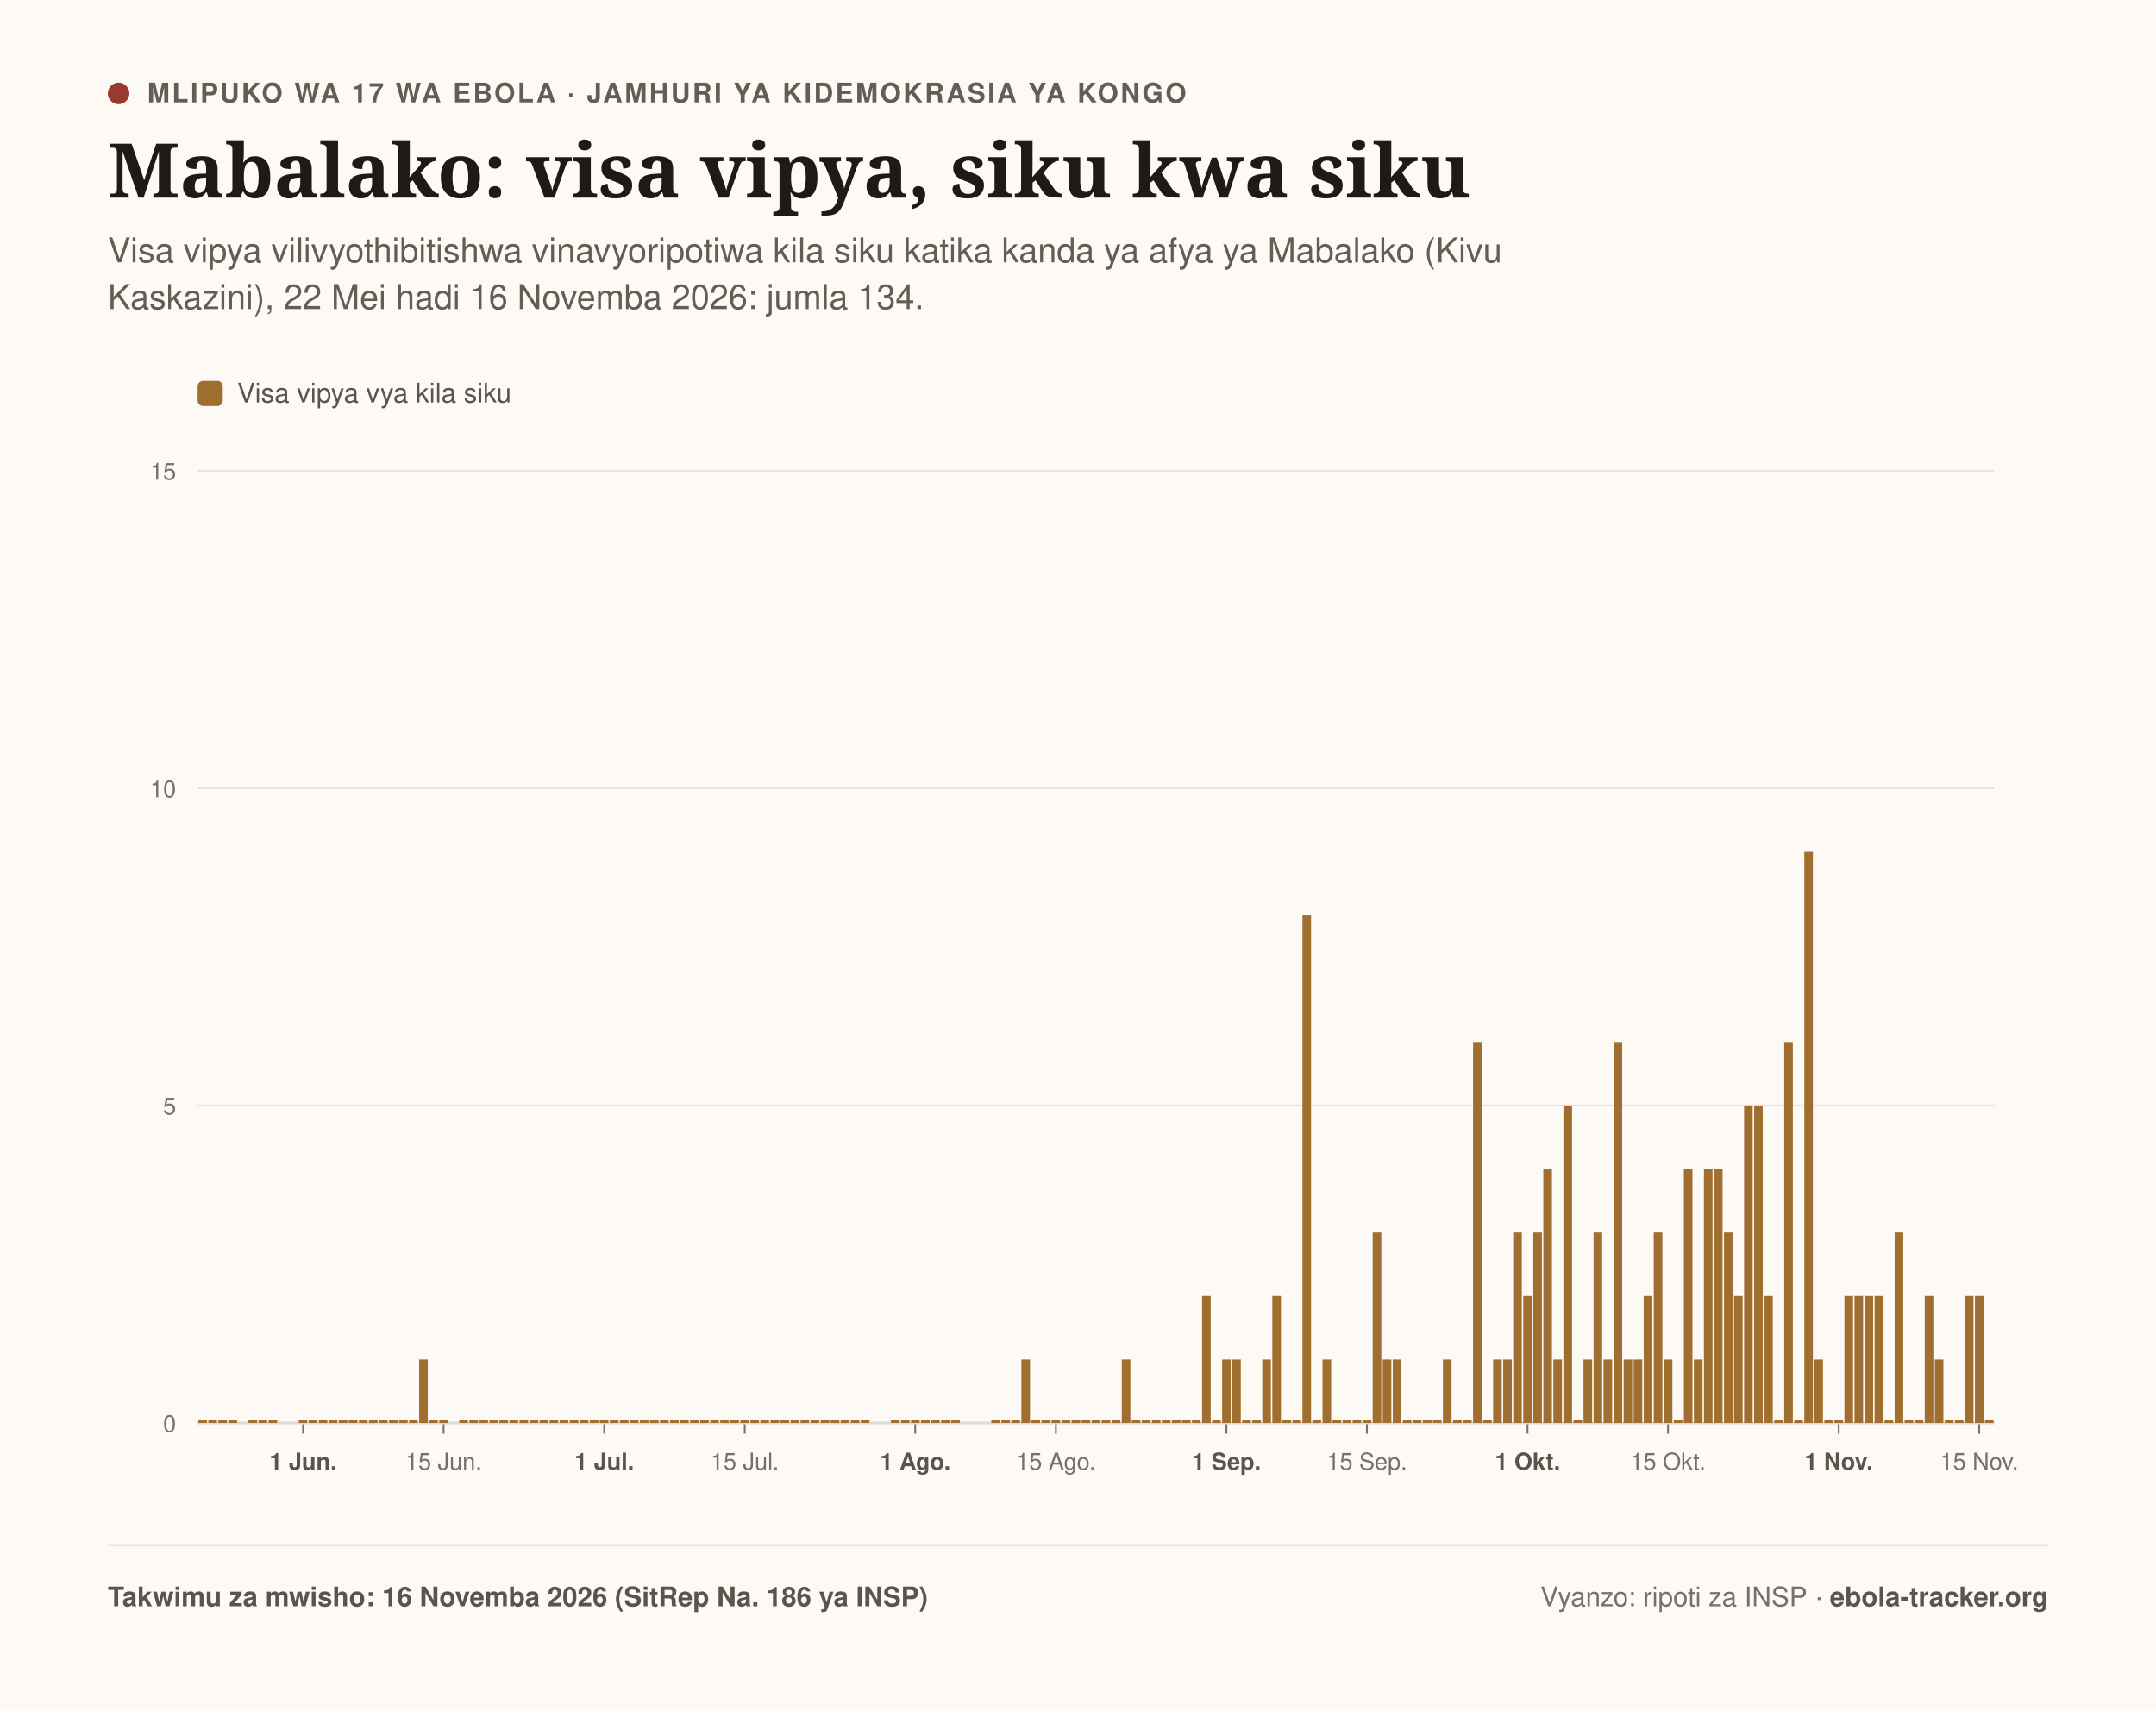
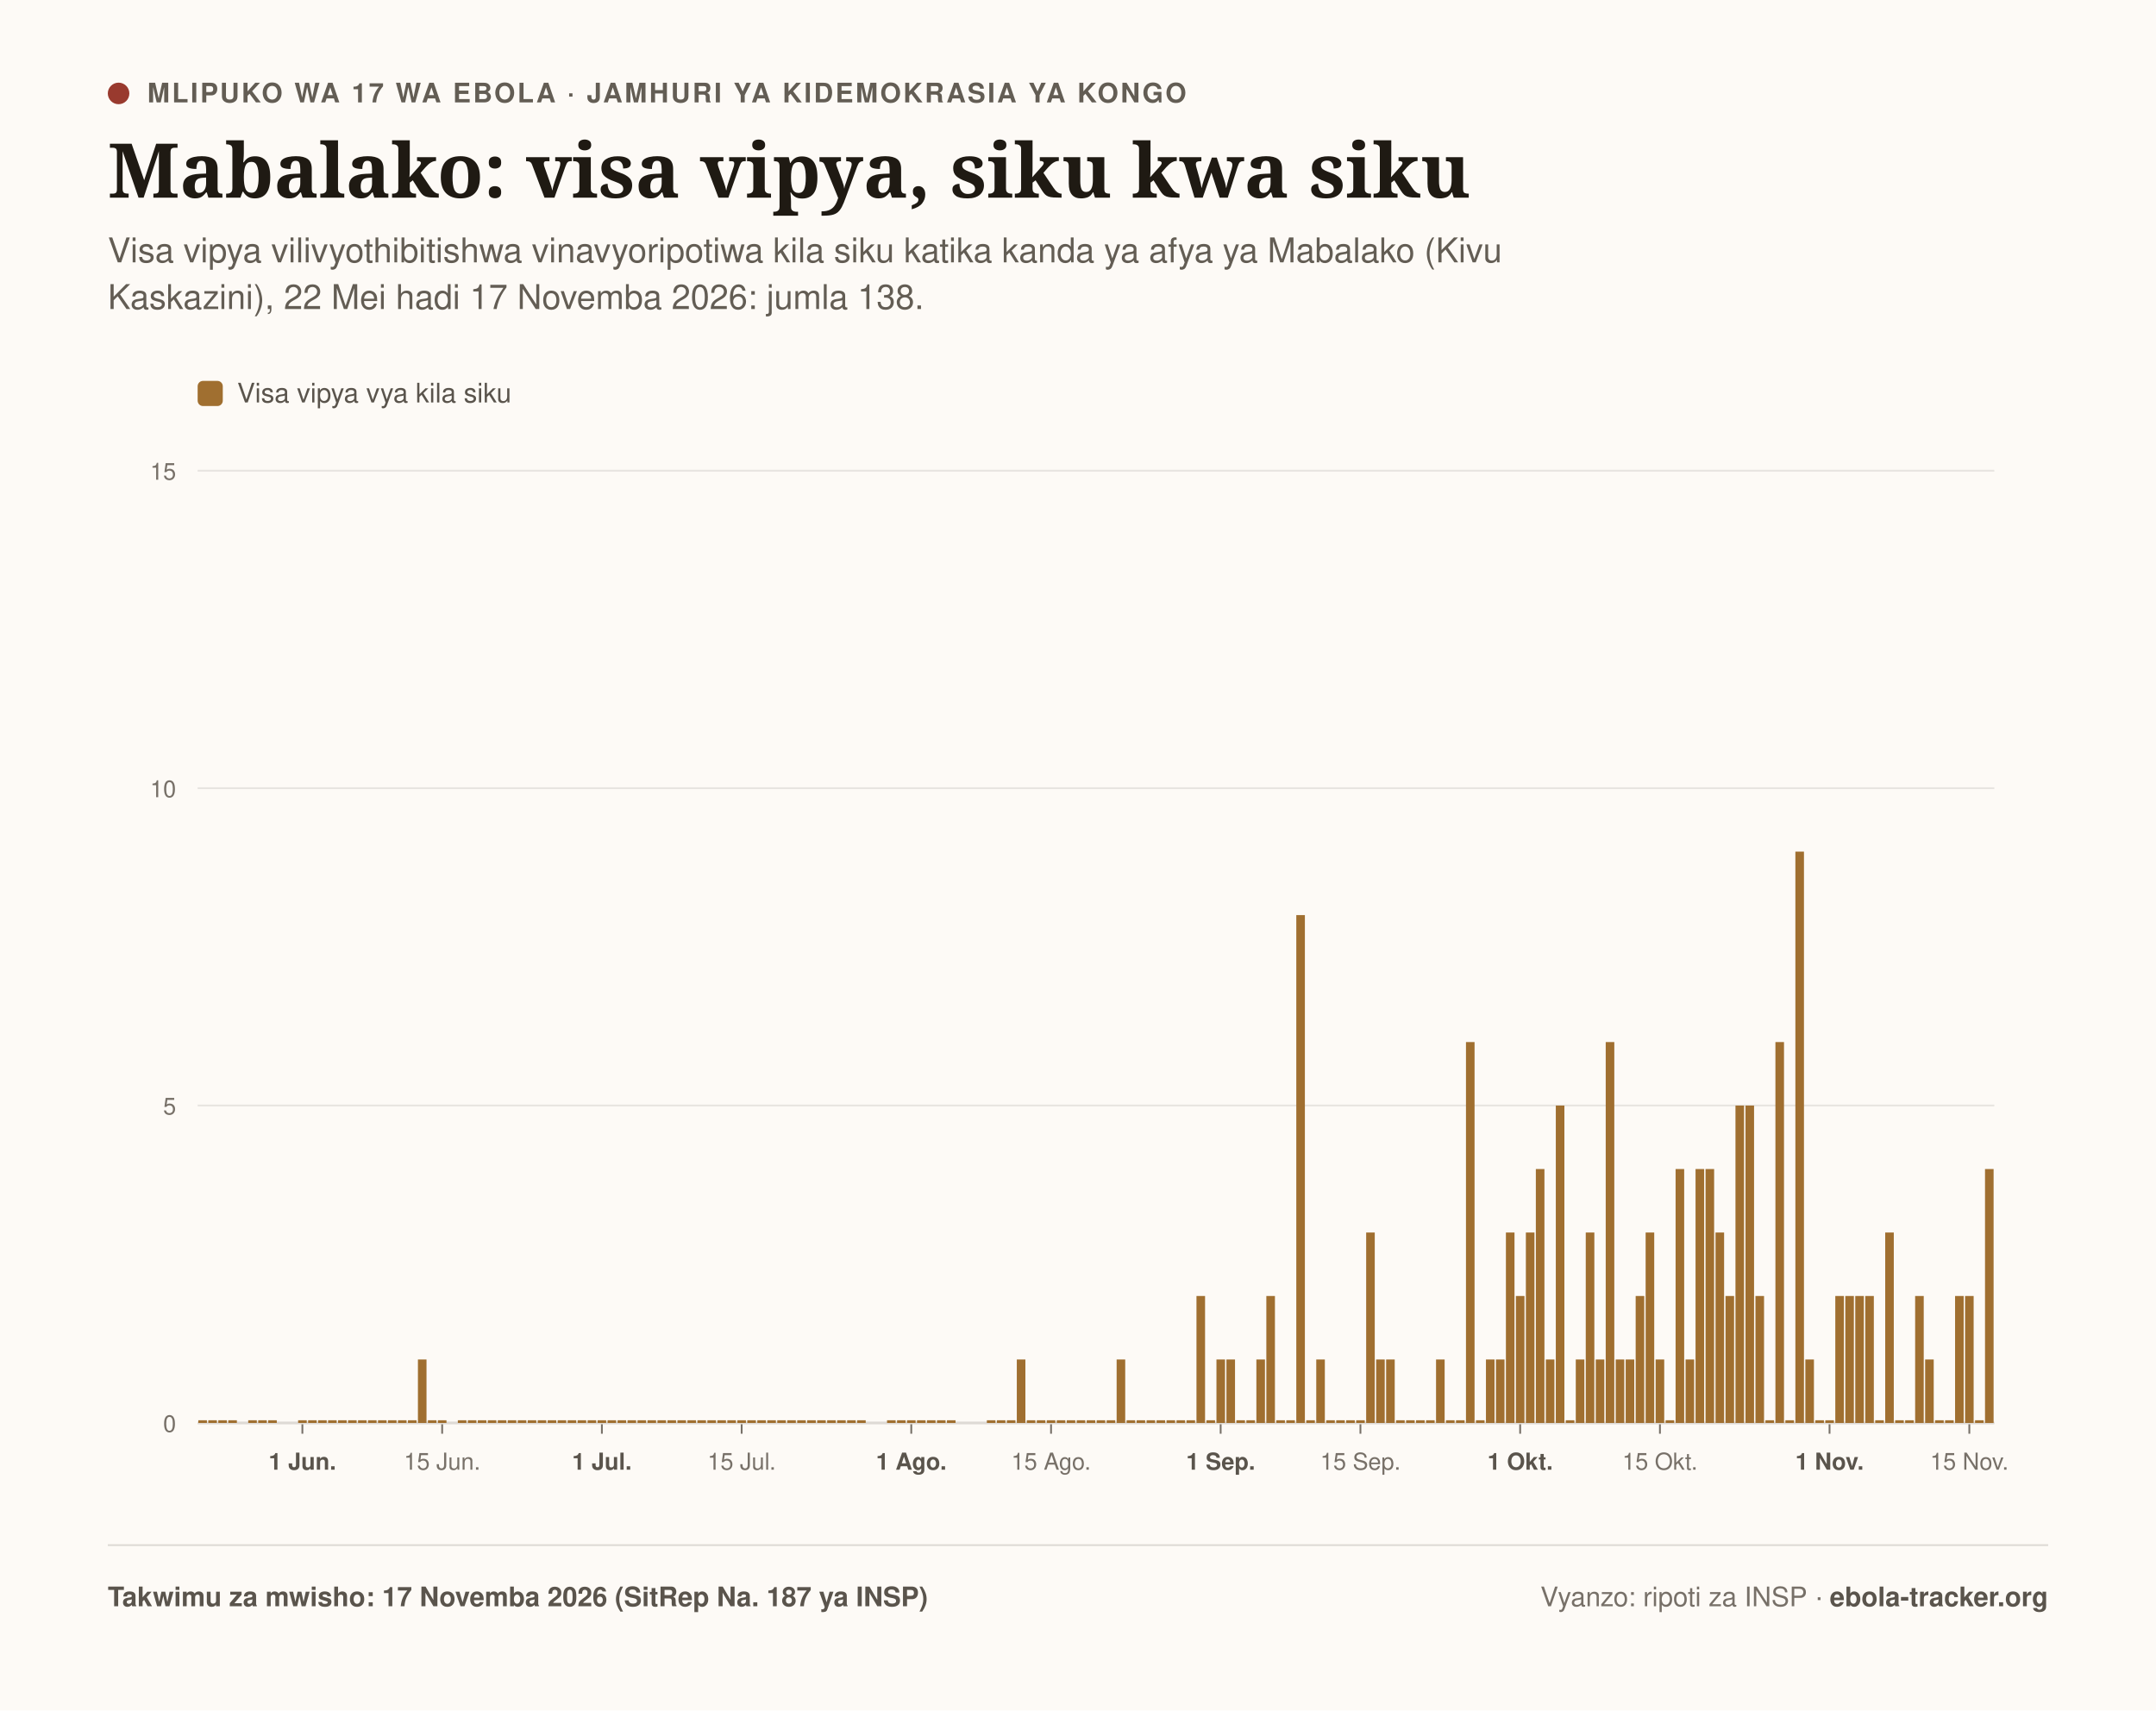
- <svg xmlns="http://www.w3.org/2000/svg" viewBox="0 0 1200 952" role="img" aria-label="Mabalako: visa vipya, siku kwa siku. Visa vipya vilivyothibitishwa vinavyoripotiwa kila siku katika kanda ya afya ya Mabalako (Kivu Kaskazini), 22 Mei hadi 16 Novemba 2026: jumla 134.">
+ <svg xmlns="http://www.w3.org/2000/svg" viewBox="0 0 1200 952" role="img" aria-label="Mabalako: visa vipya, siku kwa siku. Visa vipya vilivyothibitishwa vinavyoripotiwa kila siku katika kanda ya afya ya Mabalako (Kivu Kaskazini), 22 Mei hadi 17 Novemba 2026: jumla 138.">
  <rect width="1200" height="952" fill="#FDFAF6" />
  <circle cx="66" cy="52" r="6" fill="#993A2E" />
  <text x="82.0" y="57.0" font-family="'Public Sans',Helvetica,Arial,sans-serif" font-size="15" font-weight="700" fill="#635D54" text-anchor="start" letter-spacing=".08em">MLIPUKO WA 17 WA EBOLA · JAMHURI YA KIDEMOKRASIA YA KONGO</text>
  <text x="60.0" y="110.0" font-family="'Source Serif 4',Georgia,serif" font-size="42" font-weight="600" fill="#1F1A13" text-anchor="start">Mabalako: visa vipya, siku kwa siku</text>
  <text x="60.0" y="146.0" font-family="'Public Sans',Helvetica,Arial,sans-serif" font-size="19" font-weight="400" fill="#635D54" text-anchor="start">Visa vipya vilivyothibitishwa vinavyoripotiwa kila siku katika kanda ya afya ya Mabalako (Kivu</text>
-   <text x="60.0" y="172.0" font-family="'Public Sans',Helvetica,Arial,sans-serif" font-size="19" font-weight="400" fill="#635D54" text-anchor="start">Kaskazini), 22 Mei hadi 16 Novemba 2026: jumla 134.</text>
+   <text x="60.0" y="172.0" font-family="'Public Sans',Helvetica,Arial,sans-serif" font-size="19" font-weight="400" fill="#635D54" text-anchor="start">Kaskazini), 22 Mei hadi 17 Novemba 2026: jumla 138.</text>
  <rect x="110" y="212" width="14" height="14" rx="3" fill="#A06F30" />
  <text x="132.0" y="224.0" font-family="'Public Sans',Helvetica,Arial,sans-serif" font-size="15" font-weight="400" fill="#5A544C" text-anchor="start">Visa vipya vya kila siku</text>
  <line x1="110" x2="1110" y1="792.0" y2="792.0" stroke="#E7E4E0" />
  <text x="98.0" y="797.0" font-family="'Public Sans',Helvetica,Arial,sans-serif" font-size="13" font-weight="400" fill="#777068" text-anchor="end">0</text>
  <line x1="110" x2="1110" y1="615.3" y2="615.3" stroke="#E7E4E0" />
  <text x="98.0" y="620.3" font-family="'Public Sans',Helvetica,Arial,sans-serif" font-size="13" font-weight="400" fill="#777068" text-anchor="end">5</text>
  <line x1="110" x2="1110" y1="438.7" y2="438.7" stroke="#E7E4E0" />
  <text x="98.0" y="443.7" font-family="'Public Sans',Helvetica,Arial,sans-serif" font-size="13" font-weight="400" fill="#777068" text-anchor="end">10</text>
  <line x1="110" x2="1110" y1="262.0" y2="262.0" stroke="#E7E4E0" />
  <text x="98.0" y="267.0" font-family="'Public Sans',Helvetica,Arial,sans-serif" font-size="13" font-weight="400" fill="#777068" text-anchor="end">15</text>
-   <line x1="168.7" x2="168.7" y1="792" y2="798" stroke="#777068" />
-   <text x="168.7" y="818.0" font-family="'Public Sans',Helvetica,Arial,sans-serif" font-size="13" font-weight="600" fill="#5A544C" text-anchor="middle">1 Jun.</text>
-   <line x1="246.9" x2="246.9" y1="792" y2="798" stroke="#777068" />
-   <text x="246.9" y="818.0" font-family="'Public Sans',Helvetica,Arial,sans-serif" font-size="13" font-weight="400" fill="#777068" text-anchor="middle">15 Jun.</text>
-   <line x1="336.3" x2="336.3" y1="792" y2="798" stroke="#777068" />
-   <text x="336.3" y="818.0" font-family="'Public Sans',Helvetica,Arial,sans-serif" font-size="13" font-weight="600" fill="#5A544C" text-anchor="middle">1 Jul.</text>
-   <line x1="414.5" x2="414.5" y1="792" y2="798" stroke="#777068" />
-   <text x="414.5" y="818.0" font-family="'Public Sans',Helvetica,Arial,sans-serif" font-size="13" font-weight="400" fill="#777068" text-anchor="middle">15 Jul.</text>
-   <line x1="509.4" x2="509.4" y1="792" y2="798" stroke="#777068" />
-   <text x="509.4" y="818.0" font-family="'Public Sans',Helvetica,Arial,sans-serif" font-size="13" font-weight="600" fill="#5A544C" text-anchor="middle">1 Ago.</text>
-   <line x1="587.7" x2="587.7" y1="792" y2="798" stroke="#777068" />
-   <text x="587.7" y="818.0" font-family="'Public Sans',Helvetica,Arial,sans-serif" font-size="13" font-weight="400" fill="#777068" text-anchor="middle">15 Ago.</text>
-   <line x1="682.6" x2="682.6" y1="792" y2="798" stroke="#777068" />
-   <text x="682.6" y="818.0" font-family="'Public Sans',Helvetica,Arial,sans-serif" font-size="13" font-weight="600" fill="#5A544C" text-anchor="middle">1 Sep.</text>
-   <line x1="760.8" x2="760.8" y1="792" y2="798" stroke="#777068" />
-   <text x="760.8" y="818.0" font-family="'Public Sans',Helvetica,Arial,sans-serif" font-size="13" font-weight="400" fill="#777068" text-anchor="middle">15 Sep.</text>
-   <line x1="850.2" x2="850.2" y1="792" y2="798" stroke="#777068" />
-   <text x="850.2" y="818.0" font-family="'Public Sans',Helvetica,Arial,sans-serif" font-size="13" font-weight="600" fill="#5A544C" text-anchor="middle">1 Okt.</text>
-   <line x1="928.4" x2="928.4" y1="792" y2="798" stroke="#777068" />
-   <text x="928.4" y="818.0" font-family="'Public Sans',Helvetica,Arial,sans-serif" font-size="13" font-weight="400" fill="#777068" text-anchor="middle">15 Okt.</text>
-   <line x1="1023.4" x2="1023.4" y1="792" y2="798" stroke="#777068" />
-   <text x="1023.4" y="818.0" font-family="'Public Sans',Helvetica,Arial,sans-serif" font-size="13" font-weight="600" fill="#5A544C" text-anchor="middle">1 Nov.</text>
-   <line x1="1101.6" x2="1101.6" y1="792" y2="798" stroke="#777068" />
-   <text x="1101.6" y="818.0" font-family="'Public Sans',Helvetica,Arial,sans-serif" font-size="13" font-weight="400" fill="#777068" text-anchor="middle">15 Nov.</text>
+   <line x1="168.3" x2="168.3" y1="792" y2="798" stroke="#777068" />
+   <text x="168.3" y="818.0" font-family="'Public Sans',Helvetica,Arial,sans-serif" font-size="13" font-weight="600" fill="#5A544C" text-anchor="middle">1 Jun.</text>
+   <line x1="246.1" x2="246.1" y1="792" y2="798" stroke="#777068" />
+   <text x="246.1" y="818.0" font-family="'Public Sans',Helvetica,Arial,sans-serif" font-size="13" font-weight="400" fill="#777068" text-anchor="middle">15 Jun.</text>
+   <line x1="335.0" x2="335.0" y1="792" y2="798" stroke="#777068" />
+   <text x="335.0" y="818.0" font-family="'Public Sans',Helvetica,Arial,sans-serif" font-size="13" font-weight="600" fill="#5A544C" text-anchor="middle">1 Jul.</text>
+   <line x1="412.8" x2="412.8" y1="792" y2="798" stroke="#777068" />
+   <text x="412.8" y="818.0" font-family="'Public Sans',Helvetica,Arial,sans-serif" font-size="13" font-weight="400" fill="#777068" text-anchor="middle">15 Jul.</text>
+   <line x1="507.2" x2="507.2" y1="792" y2="798" stroke="#777068" />
+   <text x="507.2" y="818.0" font-family="'Public Sans',Helvetica,Arial,sans-serif" font-size="13" font-weight="600" fill="#5A544C" text-anchor="middle">1 Ago.</text>
+   <line x1="585.0" x2="585.0" y1="792" y2="798" stroke="#777068" />
+   <text x="585.0" y="818.0" font-family="'Public Sans',Helvetica,Arial,sans-serif" font-size="13" font-weight="400" fill="#777068" text-anchor="middle">15 Ago.</text>
+   <line x1="679.4" x2="679.4" y1="792" y2="798" stroke="#777068" />
+   <text x="679.4" y="818.0" font-family="'Public Sans',Helvetica,Arial,sans-serif" font-size="13" font-weight="600" fill="#5A544C" text-anchor="middle">1 Sep.</text>
+   <line x1="757.2" x2="757.2" y1="792" y2="798" stroke="#777068" />
+   <text x="757.2" y="818.0" font-family="'Public Sans',Helvetica,Arial,sans-serif" font-size="13" font-weight="400" fill="#777068" text-anchor="middle">15 Sep.</text>
+   <line x1="846.1" x2="846.1" y1="792" y2="798" stroke="#777068" />
+   <text x="846.1" y="818.0" font-family="'Public Sans',Helvetica,Arial,sans-serif" font-size="13" font-weight="600" fill="#5A544C" text-anchor="middle">1 Okt.</text>
+   <line x1="923.9" x2="923.9" y1="792" y2="798" stroke="#777068" />
+   <text x="923.9" y="818.0" font-family="'Public Sans',Helvetica,Arial,sans-serif" font-size="13" font-weight="400" fill="#777068" text-anchor="middle">15 Okt.</text>
+   <line x1="1018.3" x2="1018.3" y1="792" y2="798" stroke="#777068" />
+   <text x="1018.3" y="818.0" font-family="'Public Sans',Helvetica,Arial,sans-serif" font-size="13" font-weight="600" fill="#5A544C" text-anchor="middle">1 Nov.</text>
+   <line x1="1096.1" x2="1096.1" y1="792" y2="798" stroke="#777068" />
+   <text x="1096.1" y="818.0" font-family="'Public Sans',Helvetica,Arial,sans-serif" font-size="13" font-weight="400" fill="#777068" text-anchor="middle">15 Nov.</text>
  <line x1="110" x2="1110" y1="792" y2="792" stroke="#DEDAD5" stroke-width="1.5" />
-   <rect x="110.39" y="790.50" width="4.80" height="1.50" fill="#A06F30" />
-   <rect x="115.98" y="790.50" width="4.80" height="1.50" fill="#A06F30" />
-   <rect x="121.56" y="790.50" width="4.80" height="1.50" fill="#A06F30" />
-   <rect x="127.15" y="790.50" width="4.80" height="1.50" fill="#A06F30" />
-   <rect x="138.32" y="790.50" width="4.80" height="1.50" fill="#A06F30" />
-   <rect x="143.91" y="790.50" width="4.80" height="1.50" fill="#A06F30" />
-   <rect x="149.50" y="790.50" width="4.80" height="1.50" fill="#A06F30" />
-   <rect x="166.26" y="790.50" width="4.80" height="1.50" fill="#A06F30" />
-   <rect x="171.84" y="790.50" width="4.80" height="1.50" fill="#A06F30" />
-   <rect x="177.43" y="790.50" width="4.80" height="1.50" fill="#A06F30" />
-   <rect x="183.02" y="790.50" width="4.80" height="1.50" fill="#A06F30" />
-   <rect x="188.60" y="790.50" width="4.80" height="1.50" fill="#A06F30" />
-   <rect x="194.19" y="790.50" width="4.80" height="1.50" fill="#A06F30" />
-   <rect x="199.78" y="790.50" width="4.80" height="1.50" fill="#A06F30" />
-   <rect x="205.36" y="790.50" width="4.80" height="1.50" fill="#A06F30" />
-   <rect x="210.95" y="790.50" width="4.80" height="1.50" fill="#A06F30" />
-   <rect x="216.54" y="790.50" width="4.80" height="1.50" fill="#A06F30" />
-   <rect x="222.12" y="790.50" width="4.80" height="1.50" fill="#A06F30" />
-   <rect x="227.71" y="790.50" width="4.80" height="1.50" fill="#A06F30" />
-   <rect x="233.30" y="756.67" width="4.80" height="35.33" fill="#A06F30" />
-   <rect x="238.88" y="790.50" width="4.80" height="1.50" fill="#A06F30" />
-   <rect x="244.47" y="790.50" width="4.80" height="1.50" fill="#A06F30" />
-   <rect x="255.64" y="790.50" width="4.80" height="1.50" fill="#A06F30" />
-   <rect x="261.23" y="790.50" width="4.80" height="1.50" fill="#A06F30" />
-   <rect x="266.82" y="790.50" width="4.80" height="1.50" fill="#A06F30" />
-   <rect x="272.40" y="790.50" width="4.80" height="1.50" fill="#A06F30" />
-   <rect x="277.99" y="790.50" width="4.80" height="1.50" fill="#A06F30" />
-   <rect x="283.58" y="790.50" width="4.80" height="1.50" fill="#A06F30" />
-   <rect x="289.16" y="790.50" width="4.80" height="1.50" fill="#A06F30" />
-   <rect x="294.75" y="790.50" width="4.80" height="1.50" fill="#A06F30" />
-   <rect x="300.34" y="790.50" width="4.80" height="1.50" fill="#A06F30" />
-   <rect x="305.92" y="790.50" width="4.80" height="1.50" fill="#A06F30" />
-   <rect x="311.51" y="790.50" width="4.80" height="1.50" fill="#A06F30" />
-   <rect x="317.09" y="790.50" width="4.80" height="1.50" fill="#A06F30" />
-   <rect x="322.68" y="790.50" width="4.80" height="1.50" fill="#A06F30" />
-   <rect x="328.27" y="790.50" width="4.80" height="1.50" fill="#A06F30" />
-   <rect x="333.85" y="790.50" width="4.80" height="1.50" fill="#A06F30" />
-   <rect x="339.44" y="790.50" width="4.80" height="1.50" fill="#A06F30" />
-   <rect x="345.03" y="790.50" width="4.80" height="1.50" fill="#A06F30" />
-   <rect x="350.61" y="790.50" width="4.80" height="1.50" fill="#A06F30" />
-   <rect x="356.20" y="790.50" width="4.80" height="1.50" fill="#A06F30" />
-   <rect x="361.79" y="790.50" width="4.80" height="1.50" fill="#A06F30" />
-   <rect x="367.37" y="790.50" width="4.80" height="1.50" fill="#A06F30" />
-   <rect x="372.96" y="790.50" width="4.80" height="1.50" fill="#A06F30" />
-   <rect x="378.55" y="790.50" width="4.80" height="1.50" fill="#A06F30" />
-   <rect x="384.13" y="790.50" width="4.80" height="1.50" fill="#A06F30" />
-   <rect x="389.72" y="790.50" width="4.80" height="1.50" fill="#A06F30" />
-   <rect x="395.31" y="790.50" width="4.80" height="1.50" fill="#A06F30" />
-   <rect x="400.89" y="790.50" width="4.80" height="1.50" fill="#A06F30" />
-   <rect x="406.48" y="790.50" width="4.80" height="1.50" fill="#A06F30" />
-   <rect x="412.07" y="790.50" width="4.80" height="1.50" fill="#A06F30" />
-   <rect x="417.65" y="790.50" width="4.80" height="1.50" fill="#A06F30" />
-   <rect x="423.24" y="790.50" width="4.80" height="1.50" fill="#A06F30" />
-   <rect x="428.83" y="790.50" width="4.80" height="1.50" fill="#A06F30" />
-   <rect x="434.41" y="790.50" width="4.80" height="1.50" fill="#A06F30" />
-   <rect x="440.00" y="790.50" width="4.80" height="1.50" fill="#A06F30" />
-   <rect x="445.59" y="790.50" width="4.80" height="1.50" fill="#A06F30" />
-   <rect x="451.17" y="790.50" width="4.80" height="1.50" fill="#A06F30" />
-   <rect x="456.76" y="790.50" width="4.80" height="1.50" fill="#A06F30" />
-   <rect x="462.35" y="790.50" width="4.80" height="1.50" fill="#A06F30" />
-   <rect x="467.93" y="790.50" width="4.80" height="1.50" fill="#A06F30" />
-   <rect x="473.52" y="790.50" width="4.80" height="1.50" fill="#A06F30" />
-   <rect x="479.11" y="790.50" width="4.80" height="1.50" fill="#A06F30" />
-   <rect x="495.87" y="790.50" width="4.80" height="1.50" fill="#A06F30" />
-   <rect x="501.45" y="790.50" width="4.80" height="1.50" fill="#A06F30" />
-   <rect x="507.04" y="790.50" width="4.80" height="1.50" fill="#A06F30" />
-   <rect x="512.63" y="790.50" width="4.80" height="1.50" fill="#A06F30" />
-   <rect x="518.21" y="790.50" width="4.80" height="1.50" fill="#A06F30" />
-   <rect x="523.80" y="790.50" width="4.80" height="1.50" fill="#A06F30" />
-   <rect x="529.39" y="790.50" width="4.80" height="1.50" fill="#A06F30" />
-   <rect x="551.73" y="790.50" width="4.80" height="1.50" fill="#A06F30" />
-   <rect x="557.32" y="790.50" width="4.80" height="1.50" fill="#A06F30" />
-   <rect x="562.91" y="790.50" width="4.80" height="1.50" fill="#A06F30" />
-   <rect x="568.49" y="756.67" width="4.80" height="35.33" fill="#A06F30" />
-   <rect x="574.08" y="790.50" width="4.80" height="1.50" fill="#A06F30" />
-   <rect x="579.66" y="790.50" width="4.80" height="1.50" fill="#A06F30" />
-   <rect x="585.25" y="790.50" width="4.80" height="1.50" fill="#A06F30" />
-   <rect x="590.84" y="790.50" width="4.80" height="1.50" fill="#A06F30" />
-   <rect x="596.42" y="790.50" width="4.80" height="1.50" fill="#A06F30" />
-   <rect x="602.01" y="790.50" width="4.80" height="1.50" fill="#A06F30" />
-   <rect x="607.60" y="790.50" width="4.80" height="1.50" fill="#A06F30" />
-   <rect x="613.18" y="790.50" width="4.80" height="1.50" fill="#A06F30" />
-   <rect x="618.77" y="790.50" width="4.80" height="1.50" fill="#A06F30" />
-   <rect x="624.36" y="756.67" width="4.80" height="35.33" fill="#A06F30" />
-   <rect x="629.94" y="790.50" width="4.80" height="1.50" fill="#A06F30" />
-   <rect x="635.53" y="790.50" width="4.80" height="1.50" fill="#A06F30" />
-   <rect x="641.12" y="790.50" width="4.80" height="1.50" fill="#A06F30" />
-   <rect x="646.70" y="790.50" width="4.80" height="1.50" fill="#A06F30" />
-   <rect x="652.29" y="790.50" width="4.80" height="1.50" fill="#A06F30" />
-   <rect x="657.88" y="790.50" width="4.80" height="1.50" fill="#A06F30" />
-   <rect x="663.46" y="790.50" width="4.80" height="1.50" fill="#A06F30" />
-   <rect x="669.05" y="721.33" width="4.80" height="70.67" fill="#A06F30" />
-   <rect x="674.64" y="790.50" width="4.80" height="1.50" fill="#A06F30" />
-   <rect x="680.22" y="756.67" width="4.80" height="35.33" fill="#A06F30" />
-   <rect x="685.81" y="756.67" width="4.80" height="35.33" fill="#A06F30" />
-   <rect x="691.40" y="790.50" width="4.80" height="1.50" fill="#A06F30" />
-   <rect x="696.98" y="790.50" width="4.80" height="1.50" fill="#A06F30" />
-   <rect x="702.57" y="756.67" width="4.80" height="35.33" fill="#A06F30" />
-   <rect x="708.16" y="721.33" width="4.80" height="70.67" fill="#A06F30" />
-   <rect x="713.74" y="790.50" width="4.80" height="1.50" fill="#A06F30" />
-   <rect x="719.33" y="790.50" width="4.80" height="1.50" fill="#A06F30" />
-   <rect x="724.92" y="509.33" width="4.80" height="282.67" fill="#A06F30" />
-   <rect x="730.50" y="790.50" width="4.80" height="1.50" fill="#A06F30" />
-   <rect x="736.09" y="756.67" width="4.80" height="35.33" fill="#A06F30" />
-   <rect x="741.68" y="790.50" width="4.80" height="1.50" fill="#A06F30" />
-   <rect x="747.26" y="790.50" width="4.80" height="1.50" fill="#A06F30" />
-   <rect x="752.85" y="790.50" width="4.80" height="1.50" fill="#A06F30" />
-   <rect x="758.44" y="790.50" width="4.80" height="1.50" fill="#A06F30" />
-   <rect x="764.02" y="686.00" width="4.80" height="106.00" fill="#A06F30" />
-   <rect x="769.61" y="756.67" width="4.80" height="35.33" fill="#A06F30" />
-   <rect x="775.20" y="756.67" width="4.80" height="35.33" fill="#A06F30" />
-   <rect x="780.78" y="790.50" width="4.80" height="1.50" fill="#A06F30" />
-   <rect x="786.37" y="790.50" width="4.80" height="1.50" fill="#A06F30" />
-   <rect x="791.96" y="790.50" width="4.80" height="1.50" fill="#A06F30" />
-   <rect x="797.54" y="790.50" width="4.80" height="1.50" fill="#A06F30" />
-   <rect x="803.13" y="756.67" width="4.80" height="35.33" fill="#A06F30" />
-   <rect x="808.72" y="790.50" width="4.80" height="1.50" fill="#A06F30" />
-   <rect x="814.30" y="790.50" width="4.80" height="1.50" fill="#A06F30" />
-   <rect x="819.89" y="580.00" width="4.80" height="212.00" fill="#A06F30" />
-   <rect x="825.47" y="790.50" width="4.80" height="1.50" fill="#A06F30" />
-   <rect x="831.06" y="756.67" width="4.80" height="35.33" fill="#A06F30" />
-   <rect x="836.65" y="756.67" width="4.80" height="35.33" fill="#A06F30" />
-   <rect x="842.23" y="686.00" width="4.80" height="106.00" fill="#A06F30" />
-   <rect x="847.82" y="721.33" width="4.80" height="70.67" fill="#A06F30" />
-   <rect x="853.41" y="686.00" width="4.80" height="106.00" fill="#A06F30" />
-   <rect x="858.99" y="650.67" width="4.80" height="141.33" fill="#A06F30" />
-   <rect x="864.58" y="756.67" width="4.80" height="35.33" fill="#A06F30" />
-   <rect x="870.17" y="615.33" width="4.80" height="176.67" fill="#A06F30" />
-   <rect x="875.75" y="790.50" width="4.80" height="1.50" fill="#A06F30" />
-   <rect x="881.34" y="756.67" width="4.80" height="35.33" fill="#A06F30" />
-   <rect x="886.93" y="686.00" width="4.80" height="106.00" fill="#A06F30" />
-   <rect x="892.51" y="756.67" width="4.80" height="35.33" fill="#A06F30" />
-   <rect x="898.10" y="580.00" width="4.80" height="212.00" fill="#A06F30" />
-   <rect x="903.69" y="756.67" width="4.80" height="35.33" fill="#A06F30" />
-   <rect x="909.27" y="756.67" width="4.80" height="35.33" fill="#A06F30" />
-   <rect x="914.86" y="721.33" width="4.80" height="70.67" fill="#A06F30" />
-   <rect x="920.45" y="686.00" width="4.80" height="106.00" fill="#A06F30" />
-   <rect x="926.03" y="756.67" width="4.80" height="35.33" fill="#A06F30" />
-   <rect x="931.62" y="790.50" width="4.80" height="1.50" fill="#A06F30" />
-   <rect x="937.21" y="650.67" width="4.80" height="141.33" fill="#A06F30" />
-   <rect x="942.79" y="756.67" width="4.80" height="35.33" fill="#A06F30" />
-   <rect x="948.38" y="650.67" width="4.80" height="141.33" fill="#A06F30" />
-   <rect x="953.97" y="650.67" width="4.80" height="141.33" fill="#A06F30" />
-   <rect x="959.55" y="686.00" width="4.80" height="106.00" fill="#A06F30" />
-   <rect x="965.14" y="721.33" width="4.80" height="70.67" fill="#A06F30" />
-   <rect x="970.73" y="615.33" width="4.80" height="176.67" fill="#A06F30" />
-   <rect x="976.31" y="615.33" width="4.80" height="176.67" fill="#A06F30" />
-   <rect x="981.90" y="721.33" width="4.80" height="70.67" fill="#A06F30" />
-   <rect x="987.49" y="790.50" width="4.80" height="1.50" fill="#A06F30" />
-   <rect x="993.07" y="580.00" width="4.80" height="212.00" fill="#A06F30" />
-   <rect x="998.66" y="790.50" width="4.80" height="1.50" fill="#A06F30" />
-   <rect x="1004.25" y="474.00" width="4.80" height="318.00" fill="#A06F30" />
-   <rect x="1009.83" y="756.67" width="4.80" height="35.33" fill="#A06F30" />
-   <rect x="1015.42" y="790.50" width="4.80" height="1.50" fill="#A06F30" />
-   <rect x="1021.01" y="790.50" width="4.80" height="1.50" fill="#A06F30" />
-   <rect x="1026.59" y="721.33" width="4.80" height="70.67" fill="#A06F30" />
-   <rect x="1032.18" y="721.33" width="4.80" height="70.67" fill="#A06F30" />
-   <rect x="1037.77" y="721.33" width="4.80" height="70.67" fill="#A06F30" />
-   <rect x="1043.35" y="721.33" width="4.80" height="70.67" fill="#A06F30" />
-   <rect x="1048.94" y="790.50" width="4.80" height="1.50" fill="#A06F30" />
-   <rect x="1054.53" y="686.00" width="4.80" height="106.00" fill="#A06F30" />
-   <rect x="1060.11" y="790.50" width="4.80" height="1.50" fill="#A06F30" />
-   <rect x="1065.70" y="790.50" width="4.80" height="1.50" fill="#A06F30" />
-   <rect x="1071.28" y="721.33" width="4.80" height="70.67" fill="#A06F30" />
-   <rect x="1076.87" y="756.67" width="4.80" height="35.33" fill="#A06F30" />
-   <rect x="1082.46" y="790.50" width="4.80" height="1.50" fill="#A06F30" />
-   <rect x="1088.04" y="790.50" width="4.80" height="1.50" fill="#A06F30" />
-   <rect x="1093.63" y="721.33" width="4.80" height="70.67" fill="#A06F30" />
-   <rect x="1099.22" y="721.33" width="4.80" height="70.67" fill="#A06F30" />
-   <rect x="1104.80" y="790.50" width="4.80" height="1.50" fill="#A06F30" />
+   <rect x="110.39" y="790.50" width="4.78" height="1.50" fill="#A06F30" />
+   <rect x="115.94" y="790.50" width="4.78" height="1.50" fill="#A06F30" />
+   <rect x="121.50" y="790.50" width="4.78" height="1.50" fill="#A06F30" />
+   <rect x="127.06" y="790.50" width="4.78" height="1.50" fill="#A06F30" />
+   <rect x="138.17" y="790.50" width="4.78" height="1.50" fill="#A06F30" />
+   <rect x="143.72" y="790.50" width="4.78" height="1.50" fill="#A06F30" />
+   <rect x="149.28" y="790.50" width="4.78" height="1.50" fill="#A06F30" />
+   <rect x="165.94" y="790.50" width="4.78" height="1.50" fill="#A06F30" />
+   <rect x="171.50" y="790.50" width="4.78" height="1.50" fill="#A06F30" />
+   <rect x="177.06" y="790.50" width="4.78" height="1.50" fill="#A06F30" />
+   <rect x="182.61" y="790.50" width="4.78" height="1.50" fill="#A06F30" />
+   <rect x="188.17" y="790.50" width="4.78" height="1.50" fill="#A06F30" />
+   <rect x="193.72" y="790.50" width="4.78" height="1.50" fill="#A06F30" />
+   <rect x="199.28" y="790.50" width="4.78" height="1.50" fill="#A06F30" />
+   <rect x="204.83" y="790.50" width="4.78" height="1.50" fill="#A06F30" />
+   <rect x="210.39" y="790.50" width="4.78" height="1.50" fill="#A06F30" />
+   <rect x="215.94" y="790.50" width="4.78" height="1.50" fill="#A06F30" />
+   <rect x="221.50" y="790.50" width="4.78" height="1.50" fill="#A06F30" />
+   <rect x="227.06" y="790.50" width="4.78" height="1.50" fill="#A06F30" />
+   <rect x="232.61" y="756.67" width="4.78" height="35.33" fill="#A06F30" />
+   <rect x="238.17" y="790.50" width="4.78" height="1.50" fill="#A06F30" />
+   <rect x="243.72" y="790.50" width="4.78" height="1.50" fill="#A06F30" />
+   <rect x="254.83" y="790.50" width="4.78" height="1.50" fill="#A06F30" />
+   <rect x="260.39" y="790.50" width="4.78" height="1.50" fill="#A06F30" />
+   <rect x="265.94" y="790.50" width="4.78" height="1.50" fill="#A06F30" />
+   <rect x="271.50" y="790.50" width="4.78" height="1.50" fill="#A06F30" />
+   <rect x="277.06" y="790.50" width="4.78" height="1.50" fill="#A06F30" />
+   <rect x="282.61" y="790.50" width="4.78" height="1.50" fill="#A06F30" />
+   <rect x="288.17" y="790.50" width="4.78" height="1.50" fill="#A06F30" />
+   <rect x="293.72" y="790.50" width="4.78" height="1.50" fill="#A06F30" />
+   <rect x="299.28" y="790.50" width="4.78" height="1.50" fill="#A06F30" />
+   <rect x="304.83" y="790.50" width="4.78" height="1.50" fill="#A06F30" />
+   <rect x="310.39" y="790.50" width="4.78" height="1.50" fill="#A06F30" />
+   <rect x="315.94" y="790.50" width="4.78" height="1.50" fill="#A06F30" />
+   <rect x="321.50" y="790.50" width="4.78" height="1.50" fill="#A06F30" />
+   <rect x="327.06" y="790.50" width="4.78" height="1.50" fill="#A06F30" />
+   <rect x="332.61" y="790.50" width="4.78" height="1.50" fill="#A06F30" />
+   <rect x="338.17" y="790.50" width="4.78" height="1.50" fill="#A06F30" />
+   <rect x="343.72" y="790.50" width="4.78" height="1.50" fill="#A06F30" />
+   <rect x="349.28" y="790.50" width="4.78" height="1.50" fill="#A06F30" />
+   <rect x="354.83" y="790.50" width="4.78" height="1.50" fill="#A06F30" />
+   <rect x="360.39" y="790.50" width="4.78" height="1.50" fill="#A06F30" />
+   <rect x="365.94" y="790.50" width="4.78" height="1.50" fill="#A06F30" />
+   <rect x="371.50" y="790.50" width="4.78" height="1.50" fill="#A06F30" />
+   <rect x="377.06" y="790.50" width="4.78" height="1.50" fill="#A06F30" />
+   <rect x="382.61" y="790.50" width="4.78" height="1.50" fill="#A06F30" />
+   <rect x="388.17" y="790.50" width="4.78" height="1.50" fill="#A06F30" />
+   <rect x="393.72" y="790.50" width="4.78" height="1.50" fill="#A06F30" />
+   <rect x="399.28" y="790.50" width="4.78" height="1.50" fill="#A06F30" />
+   <rect x="404.83" y="790.50" width="4.78" height="1.50" fill="#A06F30" />
+   <rect x="410.39" y="790.50" width="4.78" height="1.50" fill="#A06F30" />
+   <rect x="415.94" y="790.50" width="4.78" height="1.50" fill="#A06F30" />
+   <rect x="421.50" y="790.50" width="4.78" height="1.50" fill="#A06F30" />
+   <rect x="427.06" y="790.50" width="4.78" height="1.50" fill="#A06F30" />
+   <rect x="432.61" y="790.50" width="4.78" height="1.50" fill="#A06F30" />
+   <rect x="438.17" y="790.50" width="4.78" height="1.50" fill="#A06F30" />
+   <rect x="443.72" y="790.50" width="4.78" height="1.50" fill="#A06F30" />
+   <rect x="449.28" y="790.50" width="4.78" height="1.50" fill="#A06F30" />
+   <rect x="454.83" y="790.50" width="4.78" height="1.50" fill="#A06F30" />
+   <rect x="460.39" y="790.50" width="4.78" height="1.50" fill="#A06F30" />
+   <rect x="465.94" y="790.50" width="4.78" height="1.50" fill="#A06F30" />
+   <rect x="471.50" y="790.50" width="4.78" height="1.50" fill="#A06F30" />
+   <rect x="477.06" y="790.50" width="4.78" height="1.50" fill="#A06F30" />
+   <rect x="493.72" y="790.50" width="4.78" height="1.50" fill="#A06F30" />
+   <rect x="499.28" y="790.50" width="4.78" height="1.50" fill="#A06F30" />
+   <rect x="504.83" y="790.50" width="4.78" height="1.50" fill="#A06F30" />
+   <rect x="510.39" y="790.50" width="4.78" height="1.50" fill="#A06F30" />
+   <rect x="515.94" y="790.50" width="4.78" height="1.50" fill="#A06F30" />
+   <rect x="521.50" y="790.50" width="4.78" height="1.50" fill="#A06F30" />
+   <rect x="527.06" y="790.50" width="4.78" height="1.50" fill="#A06F30" />
+   <rect x="549.28" y="790.50" width="4.78" height="1.50" fill="#A06F30" />
+   <rect x="554.83" y="790.50" width="4.78" height="1.50" fill="#A06F30" />
+   <rect x="560.39" y="790.50" width="4.78" height="1.50" fill="#A06F30" />
+   <rect x="565.94" y="756.67" width="4.78" height="35.33" fill="#A06F30" />
+   <rect x="571.50" y="790.50" width="4.78" height="1.50" fill="#A06F30" />
+   <rect x="577.06" y="790.50" width="4.78" height="1.50" fill="#A06F30" />
+   <rect x="582.61" y="790.50" width="4.78" height="1.50" fill="#A06F30" />
+   <rect x="588.17" y="790.50" width="4.78" height="1.50" fill="#A06F30" />
+   <rect x="593.72" y="790.50" width="4.78" height="1.50" fill="#A06F30" />
+   <rect x="599.28" y="790.50" width="4.78" height="1.50" fill="#A06F30" />
+   <rect x="604.83" y="790.50" width="4.78" height="1.50" fill="#A06F30" />
+   <rect x="610.39" y="790.50" width="4.78" height="1.50" fill="#A06F30" />
+   <rect x="615.94" y="790.50" width="4.78" height="1.50" fill="#A06F30" />
+   <rect x="621.50" y="756.67" width="4.78" height="35.33" fill="#A06F30" />
+   <rect x="627.06" y="790.50" width="4.78" height="1.50" fill="#A06F30" />
+   <rect x="632.61" y="790.50" width="4.78" height="1.50" fill="#A06F30" />
+   <rect x="638.17" y="790.50" width="4.78" height="1.50" fill="#A06F30" />
+   <rect x="643.72" y="790.50" width="4.78" height="1.50" fill="#A06F30" />
+   <rect x="649.28" y="790.50" width="4.78" height="1.50" fill="#A06F30" />
+   <rect x="654.83" y="790.50" width="4.78" height="1.50" fill="#A06F30" />
+   <rect x="660.39" y="790.50" width="4.78" height="1.50" fill="#A06F30" />
+   <rect x="665.94" y="721.33" width="4.78" height="70.67" fill="#A06F30" />
+   <rect x="671.50" y="790.50" width="4.78" height="1.50" fill="#A06F30" />
+   <rect x="677.06" y="756.67" width="4.78" height="35.33" fill="#A06F30" />
+   <rect x="682.61" y="756.67" width="4.78" height="35.33" fill="#A06F30" />
+   <rect x="688.17" y="790.50" width="4.78" height="1.50" fill="#A06F30" />
+   <rect x="693.72" y="790.50" width="4.78" height="1.50" fill="#A06F30" />
+   <rect x="699.28" y="756.67" width="4.78" height="35.33" fill="#A06F30" />
+   <rect x="704.83" y="721.33" width="4.78" height="70.67" fill="#A06F30" />
+   <rect x="710.39" y="790.50" width="4.78" height="1.50" fill="#A06F30" />
+   <rect x="715.94" y="790.50" width="4.78" height="1.50" fill="#A06F30" />
+   <rect x="721.50" y="509.33" width="4.78" height="282.67" fill="#A06F30" />
+   <rect x="727.06" y="790.50" width="4.78" height="1.50" fill="#A06F30" />
+   <rect x="732.61" y="756.67" width="4.78" height="35.33" fill="#A06F30" />
+   <rect x="738.17" y="790.50" width="4.78" height="1.50" fill="#A06F30" />
+   <rect x="743.72" y="790.50" width="4.78" height="1.50" fill="#A06F30" />
+   <rect x="749.28" y="790.50" width="4.78" height="1.50" fill="#A06F30" />
+   <rect x="754.83" y="790.50" width="4.78" height="1.50" fill="#A06F30" />
+   <rect x="760.39" y="686.00" width="4.78" height="106.00" fill="#A06F30" />
+   <rect x="765.94" y="756.67" width="4.78" height="35.33" fill="#A06F30" />
+   <rect x="771.50" y="756.67" width="4.78" height="35.33" fill="#A06F30" />
+   <rect x="777.06" y="790.50" width="4.78" height="1.50" fill="#A06F30" />
+   <rect x="782.61" y="790.50" width="4.78" height="1.50" fill="#A06F30" />
+   <rect x="788.17" y="790.50" width="4.78" height="1.50" fill="#A06F30" />
+   <rect x="793.72" y="790.50" width="4.78" height="1.50" fill="#A06F30" />
+   <rect x="799.28" y="756.67" width="4.78" height="35.33" fill="#A06F30" />
+   <rect x="804.83" y="790.50" width="4.78" height="1.50" fill="#A06F30" />
+   <rect x="810.39" y="790.50" width="4.78" height="1.50" fill="#A06F30" />
+   <rect x="815.94" y="580.00" width="4.78" height="212.00" fill="#A06F30" />
+   <rect x="821.50" y="790.50" width="4.78" height="1.50" fill="#A06F30" />
+   <rect x="827.06" y="756.67" width="4.78" height="35.33" fill="#A06F30" />
+   <rect x="832.61" y="756.67" width="4.78" height="35.33" fill="#A06F30" />
+   <rect x="838.17" y="686.00" width="4.78" height="106.00" fill="#A06F30" />
+   <rect x="843.72" y="721.33" width="4.78" height="70.67" fill="#A06F30" />
+   <rect x="849.28" y="686.00" width="4.78" height="106.00" fill="#A06F30" />
+   <rect x="854.83" y="650.67" width="4.78" height="141.33" fill="#A06F30" />
+   <rect x="860.39" y="756.67" width="4.78" height="35.33" fill="#A06F30" />
+   <rect x="865.94" y="615.33" width="4.78" height="176.67" fill="#A06F30" />
+   <rect x="871.50" y="790.50" width="4.78" height="1.50" fill="#A06F30" />
+   <rect x="877.06" y="756.67" width="4.78" height="35.33" fill="#A06F30" />
+   <rect x="882.61" y="686.00" width="4.78" height="106.00" fill="#A06F30" />
+   <rect x="888.17" y="756.67" width="4.78" height="35.33" fill="#A06F30" />
+   <rect x="893.72" y="580.00" width="4.78" height="212.00" fill="#A06F30" />
+   <rect x="899.28" y="756.67" width="4.78" height="35.33" fill="#A06F30" />
+   <rect x="904.83" y="756.67" width="4.78" height="35.33" fill="#A06F30" />
+   <rect x="910.39" y="721.33" width="4.78" height="70.67" fill="#A06F30" />
+   <rect x="915.94" y="686.00" width="4.78" height="106.00" fill="#A06F30" />
+   <rect x="921.50" y="756.67" width="4.78" height="35.33" fill="#A06F30" />
+   <rect x="927.06" y="790.50" width="4.78" height="1.50" fill="#A06F30" />
+   <rect x="932.61" y="650.67" width="4.78" height="141.33" fill="#A06F30" />
+   <rect x="938.17" y="756.67" width="4.78" height="35.33" fill="#A06F30" />
+   <rect x="943.72" y="650.67" width="4.78" height="141.33" fill="#A06F30" />
+   <rect x="949.28" y="650.67" width="4.78" height="141.33" fill="#A06F30" />
+   <rect x="954.83" y="686.00" width="4.78" height="106.00" fill="#A06F30" />
+   <rect x="960.39" y="721.33" width="4.78" height="70.67" fill="#A06F30" />
+   <rect x="965.94" y="615.33" width="4.78" height="176.67" fill="#A06F30" />
+   <rect x="971.50" y="615.33" width="4.78" height="176.67" fill="#A06F30" />
+   <rect x="977.06" y="721.33" width="4.78" height="70.67" fill="#A06F30" />
+   <rect x="982.61" y="790.50" width="4.78" height="1.50" fill="#A06F30" />
+   <rect x="988.17" y="580.00" width="4.78" height="212.00" fill="#A06F30" />
+   <rect x="993.72" y="790.50" width="4.78" height="1.50" fill="#A06F30" />
+   <rect x="999.28" y="474.00" width="4.78" height="318.00" fill="#A06F30" />
+   <rect x="1004.83" y="756.67" width="4.78" height="35.33" fill="#A06F30" />
+   <rect x="1010.39" y="790.50" width="4.78" height="1.50" fill="#A06F30" />
+   <rect x="1015.94" y="790.50" width="4.78" height="1.50" fill="#A06F30" />
+   <rect x="1021.50" y="721.33" width="4.78" height="70.67" fill="#A06F30" />
+   <rect x="1027.06" y="721.33" width="4.78" height="70.67" fill="#A06F30" />
+   <rect x="1032.61" y="721.33" width="4.78" height="70.67" fill="#A06F30" />
+   <rect x="1038.17" y="721.33" width="4.78" height="70.67" fill="#A06F30" />
+   <rect x="1043.72" y="790.50" width="4.78" height="1.50" fill="#A06F30" />
+   <rect x="1049.28" y="686.00" width="4.78" height="106.00" fill="#A06F30" />
+   <rect x="1054.83" y="790.50" width="4.78" height="1.50" fill="#A06F30" />
+   <rect x="1060.39" y="790.50" width="4.78" height="1.50" fill="#A06F30" />
+   <rect x="1065.94" y="721.33" width="4.78" height="70.67" fill="#A06F30" />
+   <rect x="1071.50" y="756.67" width="4.78" height="35.33" fill="#A06F30" />
+   <rect x="1077.06" y="790.50" width="4.78" height="1.50" fill="#A06F30" />
+   <rect x="1082.61" y="790.50" width="4.78" height="1.50" fill="#A06F30" />
+   <rect x="1088.17" y="721.33" width="4.78" height="70.67" fill="#A06F30" />
+   <rect x="1093.72" y="721.33" width="4.78" height="70.67" fill="#A06F30" />
+   <rect x="1099.28" y="790.50" width="4.78" height="1.50" fill="#A06F30" />
+   <rect x="1104.83" y="650.67" width="4.78" height="141.33" fill="#A06F30" />
  <line x1="60" x2="1140" y1="860" y2="860" stroke="#DEDAD5" />
-   <text x="60.0" y="894.0" font-family="'Public Sans',Helvetica,Arial,sans-serif" font-size="15" font-weight="600" fill="#5A544C" text-anchor="start">Takwimu za mwisho: 16 Novemba 2026 (SitRep Na. 186 ya INSP)</text>
+   <text x="60.0" y="894.0" font-family="'Public Sans',Helvetica,Arial,sans-serif" font-size="15" font-weight="600" fill="#5A544C" text-anchor="start">Takwimu za mwisho: 17 Novemba 2026 (SitRep Na. 187 ya INSP)</text>
  <text x="1140" y="894" text-anchor="end" font-family="'Public Sans',Helvetica,Arial,sans-serif" font-size="15" fill="#777068">Vyanzo: ripoti za INSP · <tspan font-weight="700" fill="#5A544C">ebola-tracker.org</tspan>
  </text>
</svg>
